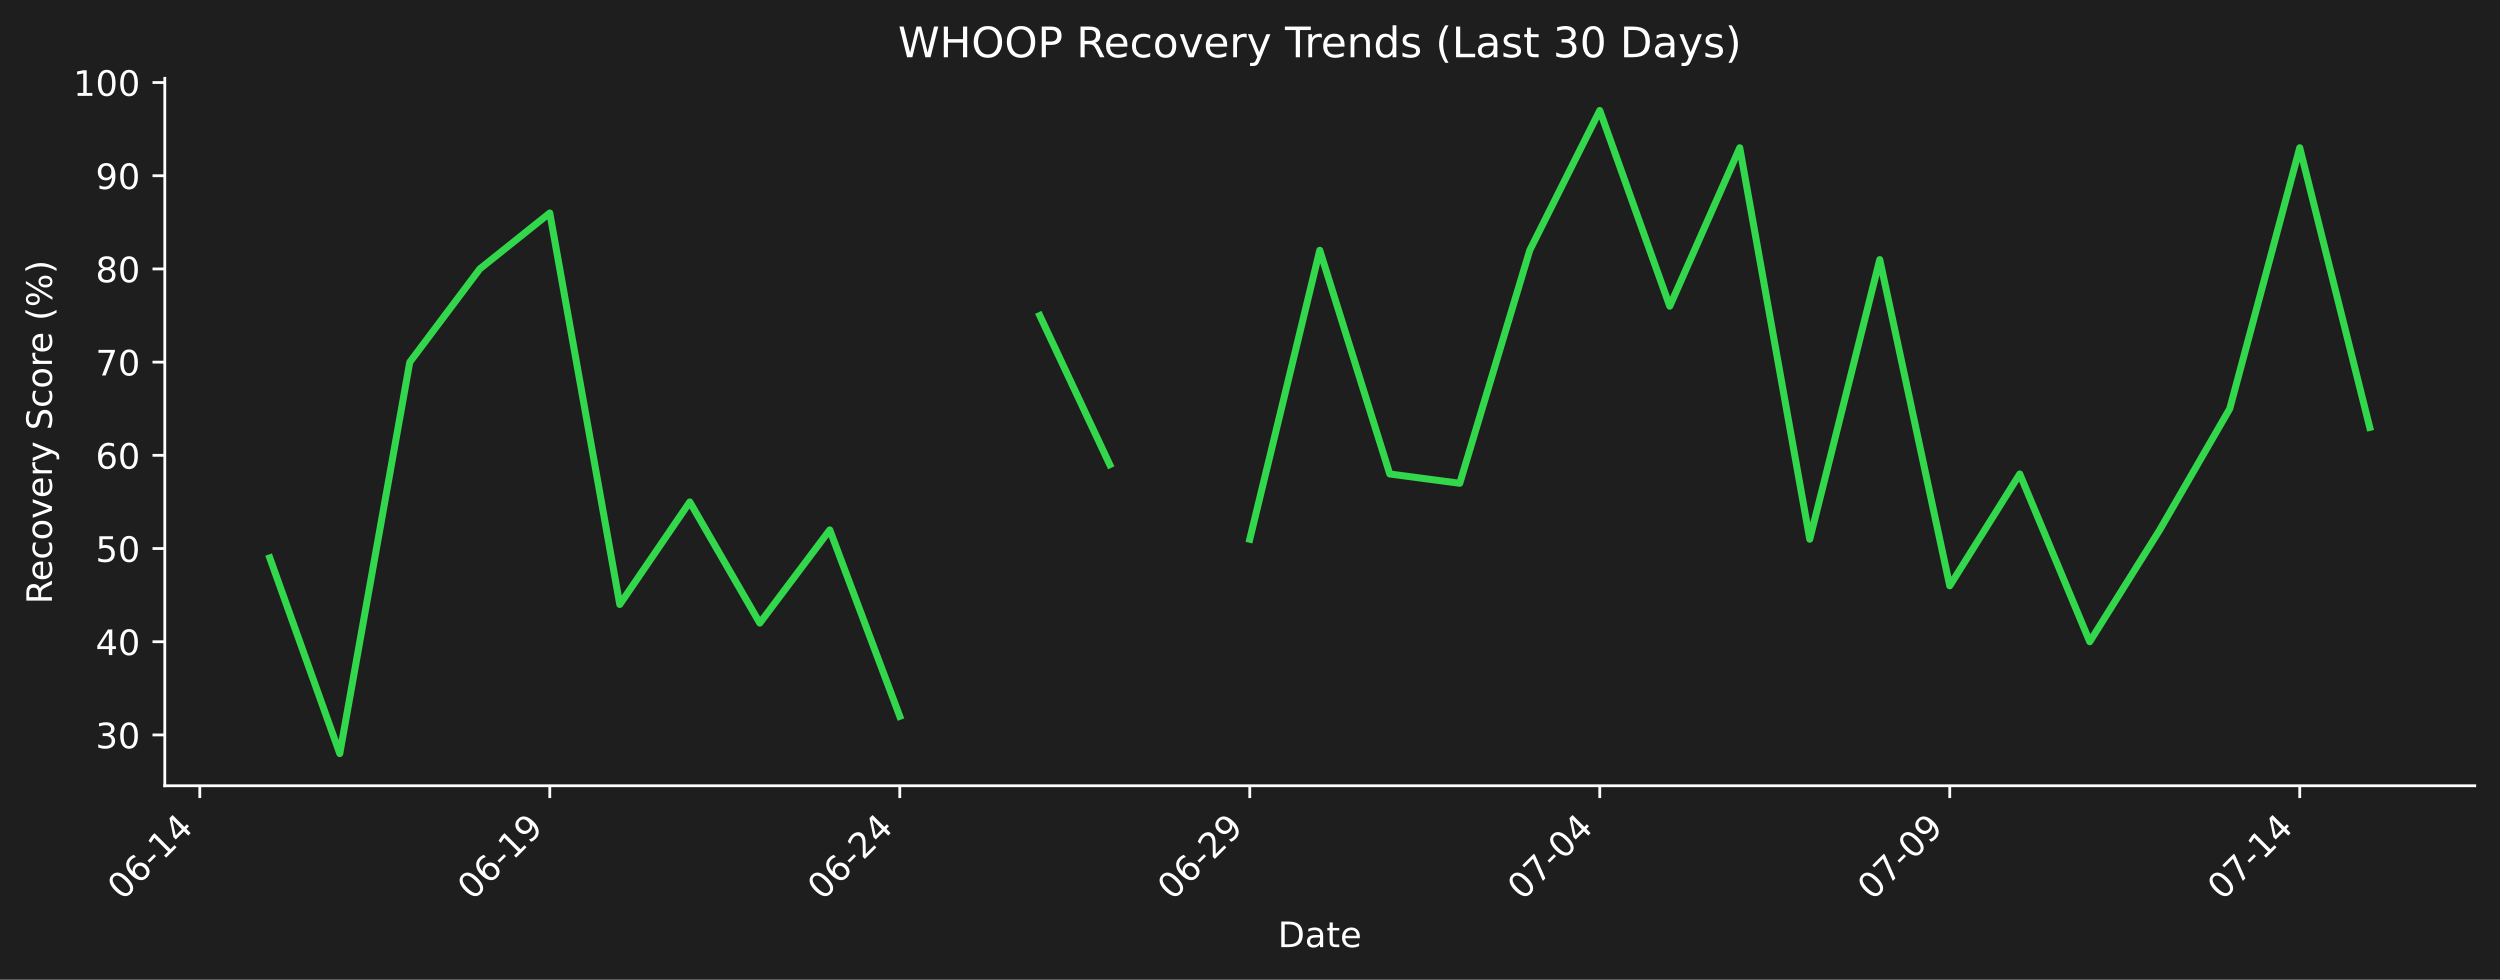
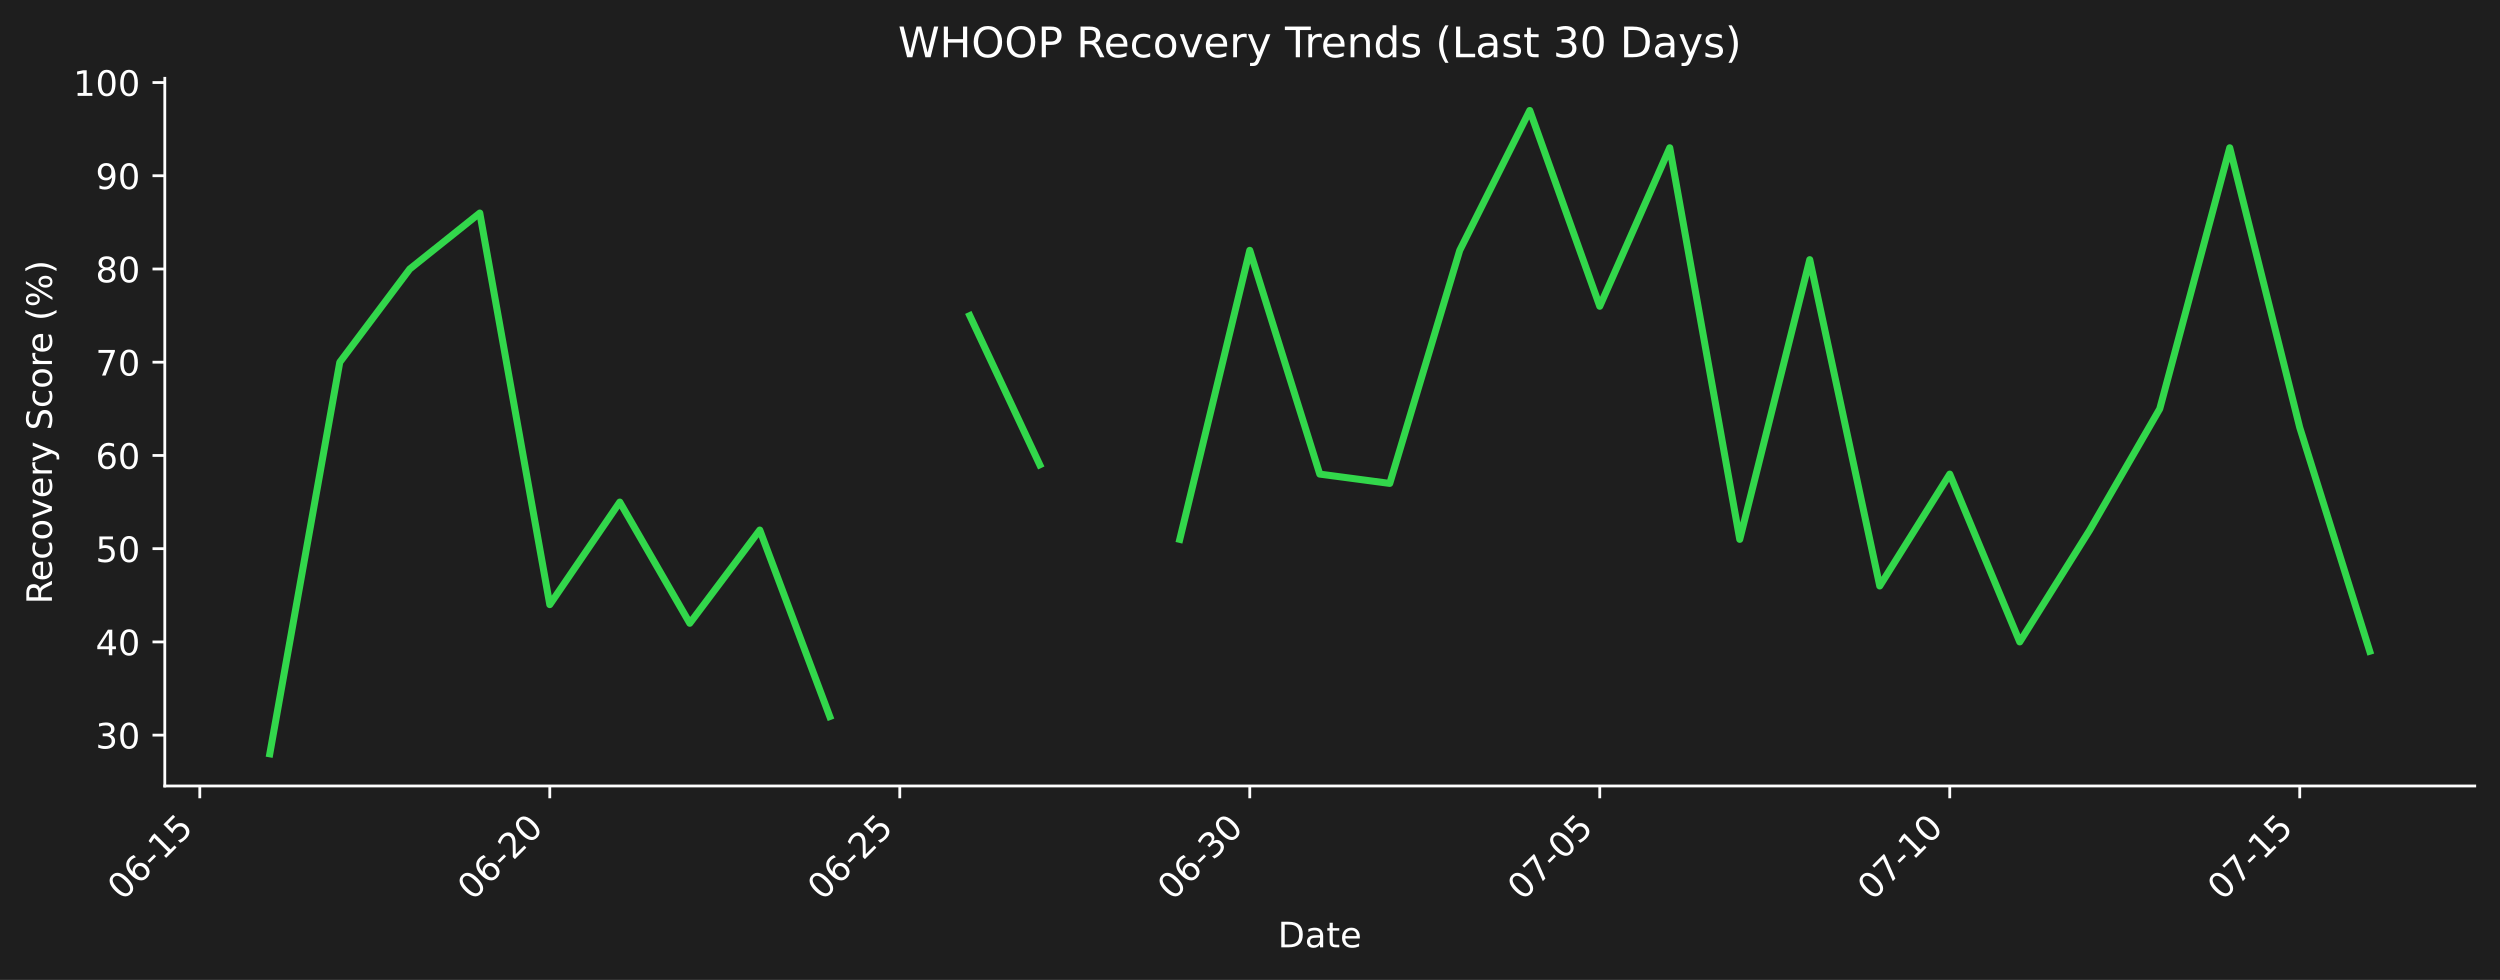
- <svg xmlns="http://www.w3.org/2000/svg" xmlns:xlink="http://www.w3.org/1999/xlink" width="712.496pt" height="279.207pt" viewBox="0 0 712.496 279.207" version="1.1">
+ <svg xmlns="http://www.w3.org/2000/svg" xmlns:xlink="http://www.w3.org/1999/xlink" width="712.496pt" height="279.271pt" viewBox="0 0 712.496 279.271" version="1.1">
  <defs>
    <style type="text/css">*{stroke-linejoin: round; stroke-linecap: butt}</style>
  </defs>
  <g id="figure_1">
    <g id="patch_1">
-       <path d="M 0 279.207  L 712.496 279.207  L 712.496 0  L 0 0  z " style="fill: #1e1e1e" />
+       <path d="M 0 279.271  L 712.496 279.271  L 712.496 0  L 0 0  z " style="fill: #1e1e1e" />
    </g>
    <g id="axes_1">
      <g id="patch_2">
-         <path d="M 46.966 223.939  L 705.296 223.939  L 705.296 22.318  L 46.966 22.318  L 46.966 223.939  z " style="fill: none" />
+         <path d="M 46.966 224.002  L 705.296 224.002  L 705.296 22.318  L 46.966 22.318  L 46.966 224.002  z " style="fill: none" />
      </g>
      <g id="matplotlib.axis_1">
        <g id="xtick_1">
          <g id="line2d_1">
            <defs>
-               <path id="m8addb79718" d="M 0 0  L 0 3.5  " style="stroke: #ffffff; stroke-width: 0.8" />
+               <path id="m5fae1d448c" d="M 0 0  L 0 3.5  " style="stroke: #ffffff; stroke-width: 0.8" />
            </defs>
            <g>
-               <use xlink:href="#m8addb79718" x="56.94" y="223.939" style="fill: #ffffff; stroke: #ffffff; stroke-width: 0.8" />
+               <use xlink:href="#m5fae1d448c" x="56.94" y="224.002" style="fill: #ffffff; stroke: #ffffff; stroke-width: 0.8" />
            </g>
          </g>
          <g id="text_1">
-             <g style="fill: #ffffff" transform="translate(34.92278 256.8584) rotate(-45) scale(0.1 -0.1)">
+             <g style="fill: #ffffff" transform="translate(34.92278 256.9221) rotate(-45) scale(0.1 -0.1)">
              <defs>
                <path id="DejaVuSans-30" d="M 2034 4250  Q 1547 4250 1301 3770  Q 1056 3291 1056 2328  Q 1056 1369 1301 889  Q 1547 409 2034 409  Q 2525 409 2770 889  Q 3016 1369 3016 2328  Q 3016 3291 2770 3770  Q 2525 4250 2034 4250  z M 2034 4750  Q 2819 4750 3233 4129  Q 3647 3509 3647 2328  Q 3647 1150 3233 529  Q 2819 -91 2034 -91  Q 1250 -91 836 529  Q 422 1150 422 2328  Q 422 3509 836 4129  Q 1250 4750 2034 4750  z " transform="scale(0.015625)" />
                <path id="DejaVuSans-36" d="M 2113 2584  Q 1688 2584 1439 2293  Q 1191 2003 1191 1497  Q 1191 994 1439 701  Q 1688 409 2113 409  Q 2538 409 2786 701  Q 3034 994 3034 1497  Q 3034 2003 2786 2293  Q 2538 2584 2113 2584  z M 3366 4563  L 3366 3988  Q 3128 4100 2886 4159  Q 2644 4219 2406 4219  Q 1781 4219 1451 3797  Q 1122 3375 1075 2522  Q 1259 2794 1537 2939  Q 1816 3084 2150 3084  Q 2853 3084 3261 2657  Q 3669 2231 3669 1497  Q 3669 778 3244 343  Q 2819 -91 2113 -91  Q 1303 -91 875 529  Q 447 1150 447 2328  Q 447 3434 972 4092  Q 1497 4750 2381 4750  Q 2619 4750 2861 4703  Q 3103 4656 3366 4563  z " transform="scale(0.015625)" />
                <path id="DejaVuSans-2d" d="M 313 2009  L 1997 2009  L 1997 1497  L 313 1497  L 313 2009  z " transform="scale(0.015625)" />
                <path id="DejaVuSans-31" d="M 794 531  L 1825 531  L 1825 4091  L 703 3866  L 703 4441  L 1819 4666  L 2450 4666  L 2450 531  L 3481 531  L 3481 0  L 794 0  L 794 531  z " transform="scale(0.015625)" />
-                 <path id="DejaVuSans-34" d="M 2419 4116  L 825 1625  L 2419 1625  L 2419 4116  z M 2253 4666  L 3047 4666  L 3047 1625  L 3713 1625  L 3713 1100  L 3047 1100  L 3047 0  L 2419 0  L 2419 1100  L 313 1100  L 313 1709  L 2253 4666  z " transform="scale(0.015625)" />
+                 <path id="DejaVuSans-35" d="M 691 4666  L 3169 4666  L 3169 4134  L 1269 4134  L 1269 2991  Q 1406 3038 1543 3061  Q 1681 3084 1819 3084  Q 2600 3084 3056 2656  Q 3513 2228 3513 1497  Q 3513 744 3044 326  Q 2575 -91 1722 -91  Q 1428 -91 1123 -41  Q 819 9 494 109  L 494 744  Q 775 591 1075 516  Q 1375 441 1709 441  Q 2250 441 2565 725  Q 2881 1009 2881 1497  Q 2881 1984 2565 2268  Q 2250 2553 1709 2553  Q 1456 2553 1204 2497  Q 953 2441 691 2322  L 691 4666  z " transform="scale(0.015625)" />
              </defs>
              <use xlink:href="#DejaVuSans-30" />
              <use xlink:href="#DejaVuSans-36" transform="translate(63.62305 0)" />
              <use xlink:href="#DejaVuSans-2d" transform="translate(127.2461 0)" />
              <use xlink:href="#DejaVuSans-31" transform="translate(163.3301 0)" />
-               <use xlink:href="#DejaVuSans-34" transform="translate(226.9531 0)" />
+               <use xlink:href="#DejaVuSans-35" transform="translate(226.9531 0)" />
            </g>
          </g>
        </g>
        <g id="xtick_2">
          <g id="line2d_2">
            <g>
-               <use xlink:href="#m8addb79718" x="156.687" y="223.939" style="fill: #ffffff; stroke: #ffffff; stroke-width: 0.8" />
+               <use xlink:href="#m5fae1d448c" x="156.687" y="224.002" style="fill: #ffffff; stroke: #ffffff; stroke-width: 0.8" />
            </g>
          </g>
          <g id="text_2">
-             <g style="fill: #ffffff" transform="translate(134.6698 256.8584) rotate(-45) scale(0.1 -0.1)">
-               <defs>
-                 <path id="DejaVuSans-39" d="M 703 97  L 703 672  Q 941 559 1184 500  Q 1428 441 1663 441  Q 2288 441 2617 861  Q 2947 1281 2994 2138  Q 2813 1869 2534 1725  Q 2256 1581 1919 1581  Q 1219 1581 811 2004  Q 403 2428 403 3163  Q 403 3881 828 4315  Q 1253 4750 1959 4750  Q 2769 4750 3195 4129  Q 3622 3509 3622 2328  Q 3622 1225 3098 567  Q 2575 -91 1691 -91  Q 1453 -91 1209 -44  Q 966 3 703 97  z M 1959 2075  Q 2384 2075 2632 2365  Q 2881 2656 2881 3163  Q 2881 3666 2632 3958  Q 2384 4250 1959 4250  Q 1534 4250 1286 3958  Q 1038 3666 1038 3163  Q 1038 2656 1286 2365  Q 1534 2075 1959 2075  z " transform="scale(0.015625)" />
+             <g style="fill: #ffffff" transform="translate(134.6698 256.9221) rotate(-45) scale(0.1 -0.1)">
+               <defs>
+                 <path id="DejaVuSans-32" d="M 1228 531  L 3431 531  L 3431 0  L 469 0  L 469 531  Q 828 903 1448 1529  Q 2069 2156 2228 2338  Q 2531 2678 2651 2914  Q 2772 3150 2772 3378  Q 2772 3750 2511 3984  Q 2250 4219 1831 4219  Q 1534 4219 1204 4116  Q 875 4013 500 3803  L 500 4441  Q 881 4594 1212 4672  Q 1544 4750 1819 4750  Q 2544 4750 2975 4387  Q 3406 4025 3406 3419  Q 3406 3131 3298 2873  Q 3191 2616 2906 2266  Q 2828 2175 2409 1742  Q 1991 1309 1228 531  z " transform="scale(0.015625)" />
              </defs>
              <use xlink:href="#DejaVuSans-30" />
              <use xlink:href="#DejaVuSans-36" transform="translate(63.62305 0)" />
              <use xlink:href="#DejaVuSans-2d" transform="translate(127.2461 0)" />
-               <use xlink:href="#DejaVuSans-31" transform="translate(163.3301 0)" />
-               <use xlink:href="#DejaVuSans-39" transform="translate(226.9531 0)" />
+               <use xlink:href="#DejaVuSans-32" transform="translate(163.3301 0)" />
+               <use xlink:href="#DejaVuSans-30" transform="translate(226.9531 0)" />
            </g>
          </g>
        </g>
        <g id="xtick_3">
          <g id="line2d_3">
            <g>
-               <use xlink:href="#m8addb79718" x="256.434" y="223.939" style="fill: #ffffff; stroke: #ffffff; stroke-width: 0.8" />
+               <use xlink:href="#m5fae1d448c" x="256.434" y="224.002" style="fill: #ffffff; stroke: #ffffff; stroke-width: 0.8" />
            </g>
          </g>
          <g id="text_3">
-             <g style="fill: #ffffff" transform="translate(234.4167 256.8584) rotate(-45) scale(0.1 -0.1)">
-               <defs>
-                 <path id="DejaVuSans-32" d="M 1228 531  L 3431 531  L 3431 0  L 469 0  L 469 531  Q 828 903 1448 1529  Q 2069 2156 2228 2338  Q 2531 2678 2651 2914  Q 2772 3150 2772 3378  Q 2772 3750 2511 3984  Q 2250 4219 1831 4219  Q 1534 4219 1204 4116  Q 875 4013 500 3803  L 500 4441  Q 881 4594 1212 4672  Q 1544 4750 1819 4750  Q 2544 4750 2975 4387  Q 3406 4025 3406 3419  Q 3406 3131 3298 2873  Q 3191 2616 2906 2266  Q 2828 2175 2409 1742  Q 1991 1309 1228 531  z " transform="scale(0.015625)" />
-               </defs>
+             <g style="fill: #ffffff" transform="translate(234.4167 256.9221) rotate(-45) scale(0.1 -0.1)">
              <use xlink:href="#DejaVuSans-30" />
              <use xlink:href="#DejaVuSans-36" transform="translate(63.62305 0)" />
              <use xlink:href="#DejaVuSans-2d" transform="translate(127.2461 0)" />
              <use xlink:href="#DejaVuSans-32" transform="translate(163.3301 0)" />
-               <use xlink:href="#DejaVuSans-34" transform="translate(226.9531 0)" />
+               <use xlink:href="#DejaVuSans-35" transform="translate(226.9531 0)" />
            </g>
          </g>
        </g>
        <g id="xtick_4">
          <g id="line2d_4">
            <g>
-               <use xlink:href="#m8addb79718" x="356.181" y="223.939" style="fill: #ffffff; stroke: #ffffff; stroke-width: 0.8" />
+               <use xlink:href="#m5fae1d448c" x="356.181" y="224.002" style="fill: #ffffff; stroke: #ffffff; stroke-width: 0.8" />
            </g>
          </g>
          <g id="text_4">
-             <g style="fill: #ffffff" transform="translate(334.1637 256.8584) rotate(-45) scale(0.1 -0.1)">
+             <g style="fill: #ffffff" transform="translate(334.1637 256.9221) rotate(-45) scale(0.1 -0.1)">
+               <defs>
+                 <path id="DejaVuSans-33" d="M 2597 2516  Q 3050 2419 3304 2112  Q 3559 1806 3559 1356  Q 3559 666 3084 287  Q 2609 -91 1734 -91  Q 1441 -91 1130 -33  Q 819 25 488 141  L 488 750  Q 750 597 1062 519  Q 1375 441 1716 441  Q 2309 441 2620 675  Q 2931 909 2931 1356  Q 2931 1769 2642 2001  Q 2353 2234 1838 2234  L 1294 2234  L 1294 2753  L 1863 2753  Q 2328 2753 2575 2939  Q 2822 3125 2822 3475  Q 2822 3834 2567 4026  Q 2313 4219 1838 4219  Q 1578 4219 1281 4162  Q 984 4106 628 3988  L 628 4550  Q 988 4650 1302 4700  Q 1616 4750 1894 4750  Q 2613 4750 3031 4423  Q 3450 4097 3450 3541  Q 3450 3153 3228 2886  Q 3006 2619 2597 2516  z " transform="scale(0.015625)" />
+               </defs>
              <use xlink:href="#DejaVuSans-30" />
              <use xlink:href="#DejaVuSans-36" transform="translate(63.62305 0)" />
              <use xlink:href="#DejaVuSans-2d" transform="translate(127.2461 0)" />
-               <use xlink:href="#DejaVuSans-32" transform="translate(163.3301 0)" />
-               <use xlink:href="#DejaVuSans-39" transform="translate(226.9531 0)" />
+               <use xlink:href="#DejaVuSans-33" transform="translate(163.3301 0)" />
+               <use xlink:href="#DejaVuSans-30" transform="translate(226.9531 0)" />
            </g>
          </g>
        </g>
        <g id="xtick_5">
          <g id="line2d_5">
            <g>
-               <use xlink:href="#m8addb79718" x="455.928" y="223.939" style="fill: #ffffff; stroke: #ffffff; stroke-width: 0.8" />
+               <use xlink:href="#m5fae1d448c" x="455.928" y="224.002" style="fill: #ffffff; stroke: #ffffff; stroke-width: 0.8" />
            </g>
          </g>
          <g id="text_5">
-             <g style="fill: #ffffff" transform="translate(433.9107 256.8584) rotate(-45) scale(0.1 -0.1)">
+             <g style="fill: #ffffff" transform="translate(433.9107 256.9221) rotate(-45) scale(0.1 -0.1)">
              <defs>
                <path id="DejaVuSans-37" d="M 525 4666  L 3525 4666  L 3525 4397  L 1831 0  L 1172 0  L 2766 4134  L 525 4134  L 525 4666  z " transform="scale(0.015625)" />
              </defs>
              <use xlink:href="#DejaVuSans-30" />
              <use xlink:href="#DejaVuSans-37" transform="translate(63.62305 0)" />
              <use xlink:href="#DejaVuSans-2d" transform="translate(127.2461 0)" />
              <use xlink:href="#DejaVuSans-30" transform="translate(163.3301 0)" />
-               <use xlink:href="#DejaVuSans-34" transform="translate(226.9531 0)" />
+               <use xlink:href="#DejaVuSans-35" transform="translate(226.9531 0)" />
            </g>
          </g>
        </g>
        <g id="xtick_6">
          <g id="line2d_6">
            <g>
-               <use xlink:href="#m8addb79718" x="555.675" y="223.939" style="fill: #ffffff; stroke: #ffffff; stroke-width: 0.8" />
+               <use xlink:href="#m5fae1d448c" x="555.675" y="224.002" style="fill: #ffffff; stroke: #ffffff; stroke-width: 0.8" />
            </g>
          </g>
          <g id="text_6">
-             <g style="fill: #ffffff" transform="translate(533.6576 256.8584) rotate(-45) scale(0.1 -0.1)">
+             <g style="fill: #ffffff" transform="translate(533.6576 256.9221) rotate(-45) scale(0.1 -0.1)">
              <use xlink:href="#DejaVuSans-30" />
              <use xlink:href="#DejaVuSans-37" transform="translate(63.62305 0)" />
              <use xlink:href="#DejaVuSans-2d" transform="translate(127.2461 0)" />
-               <use xlink:href="#DejaVuSans-30" transform="translate(163.3301 0)" />
-               <use xlink:href="#DejaVuSans-39" transform="translate(226.9531 0)" />
+               <use xlink:href="#DejaVuSans-31" transform="translate(163.3301 0)" />
+               <use xlink:href="#DejaVuSans-30" transform="translate(226.9531 0)" />
            </g>
          </g>
        </g>
        <g id="xtick_7">
          <g id="line2d_7">
            <g>
-               <use xlink:href="#m8addb79718" x="655.422" y="223.939" style="fill: #ffffff; stroke: #ffffff; stroke-width: 0.8" />
+               <use xlink:href="#m5fae1d448c" x="655.422" y="224.002" style="fill: #ffffff; stroke: #ffffff; stroke-width: 0.8" />
            </g>
          </g>
          <g id="text_7">
-             <g style="fill: #ffffff" transform="translate(633.4046 256.8584) rotate(-45) scale(0.1 -0.1)">
+             <g style="fill: #ffffff" transform="translate(633.4046 256.9221) rotate(-45) scale(0.1 -0.1)">
              <use xlink:href="#DejaVuSans-30" />
              <use xlink:href="#DejaVuSans-37" transform="translate(63.62305 0)" />
              <use xlink:href="#DejaVuSans-2d" transform="translate(127.2461 0)" />
              <use xlink:href="#DejaVuSans-31" transform="translate(163.3301 0)" />
-               <use xlink:href="#DejaVuSans-34" transform="translate(226.9531 0)" />
+               <use xlink:href="#DejaVuSans-35" transform="translate(226.9531 0)" />
            </g>
          </g>
        </g>
        <g id="text_8">
-           <g style="fill: #ffffff" transform="translate(364.1798 269.9274) scale(0.1 -0.1)">
+           <g style="fill: #ffffff" transform="translate(364.1798 269.9911) scale(0.1 -0.1)">
            <defs>
              <path id="DejaVuSans-44" d="M 1259 4147  L 1259 519  L 2022 519  Q 2988 519 3436 956  Q 3884 1394 3884 2338  Q 3884 3275 3436 3711  Q 2988 4147 2022 4147  L 1259 4147  z M 628 4666  L 1925 4666  Q 3281 4666 3915 4102  Q 4550 3538 4550 2338  Q 4550 1131 3912 565  Q 3275 0 1925 0  L 628 0  L 628 4666  z " transform="scale(0.015625)" />
              <path id="DejaVuSans-61" d="M 2194 1759  Q 1497 1759 1228 1600  Q 959 1441 959 1056  Q 959 750 1161 570  Q 1363 391 1709 391  Q 2188 391 2477 730  Q 2766 1069 2766 1631  L 2766 1759  L 2194 1759  z M 3341 1997  L 3341 0  L 2766 0  L 2766 531  Q 2569 213 2275 61  Q 1981 -91 1556 -91  Q 1019 -91 701 211  Q 384 513 384 1019  Q 384 1609 779 1909  Q 1175 2209 1959 2209  L 2766 2209  L 2766 2266  Q 2766 2663 2505 2880  Q 2244 3097 1772 3097  Q 1472 3097 1187 3025  Q 903 2953 641 2809  L 641 3341  Q 956 3463 1253 3523  Q 1550 3584 1831 3584  Q 2591 3584 2966 3190  Q 3341 2797 3341 1997  z " transform="scale(0.015625)" />
              <path id="DejaVuSans-74" d="M 1172 4494  L 1172 3500  L 2356 3500  L 2356 3053  L 1172 3053  L 1172 1153  Q 1172 725 1289 603  Q 1406 481 1766 481  L 2356 481  L 2356 0  L 1766 0  Q 1100 0 847 248  Q 594 497 594 1153  L 594 3053  L 172 3053  L 172 3500  L 594 3500  L 594 4494  L 1172 4494  z " transform="scale(0.015625)" />
              <path id="DejaVuSans-65" d="M 3597 1894  L 3597 1613  L 953 1613  Q 991 1019 1311 708  Q 1631 397 2203 397  Q 2534 397 2845 478  Q 3156 559 3463 722  L 3463 178  Q 3153 47 2828 -22  Q 2503 -91 2169 -91  Q 1331 -91 842 396  Q 353 884 353 1716  Q 353 2575 817 3079  Q 1281 3584 2069 3584  Q 2775 3584 3186 3129  Q 3597 2675 3597 1894  z M 3022 2063  Q 3016 2534 2758 2815  Q 2500 3097 2075 3097  Q 1594 3097 1305 2825  Q 1016 2553 972 2059  L 3022 2063  z " transform="scale(0.015625)" />
            </defs>
            <use xlink:href="#DejaVuSans-44" />
            <use xlink:href="#DejaVuSans-61" transform="translate(77.00195 0)" />
            <use xlink:href="#DejaVuSans-74" transform="translate(138.2812 0)" />
            <use xlink:href="#DejaVuSans-65" transform="translate(177.4902 0)" />
          </g>
        </g>
      </g>
      <g id="matplotlib.axis_2">
        <g id="ytick_1">
          <g id="line2d_8">
            <defs>
-               <path id="m53084ffe92" d="M 0 0  L -3.5 0  " style="stroke: #ffffff; stroke-width: 0.8" />
+               <path id="m47bb32c225" d="M 0 0  L -3.5 0  " style="stroke: #ffffff; stroke-width: 0.8" />
            </defs>
            <g>
-               <use xlink:href="#m53084ffe92" x="46.966" y="209.461" style="fill: #ffffff; stroke: #ffffff; stroke-width: 0.8" />
+               <use xlink:href="#m47bb32c225" x="46.966" y="209.52" style="fill: #ffffff; stroke: #ffffff; stroke-width: 0.8" />
            </g>
          </g>
          <g id="text_9">
-             <g style="fill: #ffffff" transform="translate(27.24063 213.2604) scale(0.1 -0.1)">
-               <defs>
-                 <path id="DejaVuSans-33" d="M 2597 2516  Q 3050 2419 3304 2112  Q 3559 1806 3559 1356  Q 3559 666 3084 287  Q 2609 -91 1734 -91  Q 1441 -91 1130 -33  Q 819 25 488 141  L 488 750  Q 750 597 1062 519  Q 1375 441 1716 441  Q 2309 441 2620 675  Q 2931 909 2931 1356  Q 2931 1769 2642 2001  Q 2353 2234 1838 2234  L 1294 2234  L 1294 2753  L 1863 2753  Q 2328 2753 2575 2939  Q 2822 3125 2822 3475  Q 2822 3834 2567 4026  Q 2313 4219 1838 4219  Q 1578 4219 1281 4162  Q 984 4106 628 3988  L 628 4550  Q 988 4650 1302 4700  Q 1616 4750 1894 4750  Q 2613 4750 3031 4423  Q 3450 4097 3450 3541  Q 3450 3153 3228 2886  Q 3006 2619 2597 2516  z " transform="scale(0.015625)" />
-               </defs>
+             <g style="fill: #ffffff" transform="translate(27.24063 213.3195) scale(0.1 -0.1)">
              <use xlink:href="#DejaVuSans-33" />
              <use xlink:href="#DejaVuSans-30" transform="translate(63.62305 0)" />
            </g>
          </g>
        </g>
        <g id="ytick_2">
          <g id="line2d_9">
            <g>
-               <use xlink:href="#m53084ffe92" x="46.966" y="182.897" style="fill: #ffffff; stroke: #ffffff; stroke-width: 0.8" />
+               <use xlink:href="#m47bb32c225" x="46.966" y="182.948" style="fill: #ffffff; stroke: #ffffff; stroke-width: 0.8" />
            </g>
          </g>
          <g id="text_10">
-             <g style="fill: #ffffff" transform="translate(27.24063 186.6964) scale(0.1 -0.1)">
+             <g style="fill: #ffffff" transform="translate(27.24063 186.7471) scale(0.1 -0.1)">
+               <defs>
+                 <path id="DejaVuSans-34" d="M 2419 4116  L 825 1625  L 2419 1625  L 2419 4116  z M 2253 4666  L 3047 4666  L 3047 1625  L 3713 1625  L 3713 1100  L 3047 1100  L 3047 0  L 2419 0  L 2419 1100  L 313 1100  L 313 1709  L 2253 4666  z " transform="scale(0.015625)" />
+               </defs>
              <use xlink:href="#DejaVuSans-34" />
              <use xlink:href="#DejaVuSans-30" transform="translate(63.62305 0)" />
            </g>
          </g>
        </g>
        <g id="ytick_3">
          <g id="line2d_10">
            <g>
-               <use xlink:href="#m53084ffe92" x="46.966" y="156.333" style="fill: #ffffff; stroke: #ffffff; stroke-width: 0.8" />
+               <use xlink:href="#m47bb32c225" x="46.966" y="156.376" style="fill: #ffffff; stroke: #ffffff; stroke-width: 0.8" />
            </g>
          </g>
          <g id="text_11">
-             <g style="fill: #ffffff" transform="translate(27.24063 160.1325) scale(0.1 -0.1)">
-               <defs>
-                 <path id="DejaVuSans-35" d="M 691 4666  L 3169 4666  L 3169 4134  L 1269 4134  L 1269 2991  Q 1406 3038 1543 3061  Q 1681 3084 1819 3084  Q 2600 3084 3056 2656  Q 3513 2228 3513 1497  Q 3513 744 3044 326  Q 2575 -91 1722 -91  Q 1428 -91 1123 -41  Q 819 9 494 109  L 494 744  Q 775 591 1075 516  Q 1375 441 1709 441  Q 2250 441 2565 725  Q 2881 1009 2881 1497  Q 2881 1984 2565 2268  Q 2250 2553 1709 2553  Q 1456 2553 1204 2497  Q 953 2441 691 2322  L 691 4666  z " transform="scale(0.015625)" />
-               </defs>
+             <g style="fill: #ffffff" transform="translate(27.24063 160.1748) scale(0.1 -0.1)">
              <use xlink:href="#DejaVuSans-35" />
              <use xlink:href="#DejaVuSans-30" transform="translate(63.62305 0)" />
            </g>
          </g>
        </g>
        <g id="ytick_4">
          <g id="line2d_11">
            <g>
-               <use xlink:href="#m53084ffe92" x="46.966" y="129.769" style="fill: #ffffff; stroke: #ffffff; stroke-width: 0.8" />
+               <use xlink:href="#m47bb32c225" x="46.966" y="129.803" style="fill: #ffffff; stroke: #ffffff; stroke-width: 0.8" />
            </g>
          </g>
          <g id="text_12">
-             <g style="fill: #ffffff" transform="translate(27.24063 133.5685) scale(0.1 -0.1)">
+             <g style="fill: #ffffff" transform="translate(27.24063 133.6025) scale(0.1 -0.1)">
              <use xlink:href="#DejaVuSans-36" />
              <use xlink:href="#DejaVuSans-30" transform="translate(63.62305 0)" />
            </g>
          </g>
        </g>
        <g id="ytick_5">
          <g id="line2d_12">
            <g>
-               <use xlink:href="#m53084ffe92" x="46.966" y="103.205" style="fill: #ffffff; stroke: #ffffff; stroke-width: 0.8" />
+               <use xlink:href="#m47bb32c225" x="46.966" y="103.231" style="fill: #ffffff; stroke: #ffffff; stroke-width: 0.8" />
            </g>
          </g>
          <g id="text_13">
-             <g style="fill: #ffffff" transform="translate(27.24063 107.0046) scale(0.1 -0.1)">
+             <g style="fill: #ffffff" transform="translate(27.24063 107.0301) scale(0.1 -0.1)">
              <use xlink:href="#DejaVuSans-37" />
              <use xlink:href="#DejaVuSans-30" transform="translate(63.62305 0)" />
            </g>
          </g>
        </g>
        <g id="ytick_6">
          <g id="line2d_13">
            <g>
-               <use xlink:href="#m53084ffe92" x="46.966" y="76.641" style="fill: #ffffff; stroke: #ffffff; stroke-width: 0.8" />
+               <use xlink:href="#m47bb32c225" x="46.966" y="76.659" style="fill: #ffffff; stroke: #ffffff; stroke-width: 0.8" />
            </g>
          </g>
          <g id="text_14">
-             <g style="fill: #ffffff" transform="translate(27.24063 80.44063) scale(0.1 -0.1)">
+             <g style="fill: #ffffff" transform="translate(27.24063 80.45778) scale(0.1 -0.1)">
              <defs>
                <path id="DejaVuSans-38" d="M 2034 2216  Q 1584 2216 1326 1975  Q 1069 1734 1069 1313  Q 1069 891 1326 650  Q 1584 409 2034 409  Q 2484 409 2743 651  Q 3003 894 3003 1313  Q 3003 1734 2745 1975  Q 2488 2216 2034 2216  z M 1403 2484  Q 997 2584 770 2862  Q 544 3141 544 3541  Q 544 4100 942 4425  Q 1341 4750 2034 4750  Q 2731 4750 3128 4425  Q 3525 4100 3525 3541  Q 3525 3141 3298 2862  Q 3072 2584 2669 2484  Q 3125 2378 3379 2068  Q 3634 1759 3634 1313  Q 3634 634 3220 271  Q 2806 -91 2034 -91  Q 1263 -91 848 271  Q 434 634 434 1313  Q 434 1759 690 2068  Q 947 2378 1403 2484  z M 1172 3481  Q 1172 3119 1398 2916  Q 1625 2713 2034 2713  Q 2441 2713 2670 2916  Q 2900 3119 2900 3481  Q 2900 3844 2670 4047  Q 2441 4250 2034 4250  Q 1625 4250 1398 4047  Q 1172 3844 1172 3481  z " transform="scale(0.015625)" />
              </defs>
              <use xlink:href="#DejaVuSans-38" />
              <use xlink:href="#DejaVuSans-30" transform="translate(63.62305 0)" />
            </g>
          </g>
        </g>
        <g id="ytick_7">
          <g id="line2d_14">
            <g>
-               <use xlink:href="#m53084ffe92" x="46.966" y="50.077" style="fill: #ffffff; stroke: #ffffff; stroke-width: 0.8" />
+               <use xlink:href="#m47bb32c225" x="46.966" y="50.086" style="fill: #ffffff; stroke: #ffffff; stroke-width: 0.8" />
            </g>
          </g>
          <g id="text_15">
-             <g style="fill: #ffffff" transform="translate(27.24063 53.87667) scale(0.1 -0.1)">
+             <g style="fill: #ffffff" transform="translate(27.24063 53.88544) scale(0.1 -0.1)">
+               <defs>
+                 <path id="DejaVuSans-39" d="M 703 97  L 703 672  Q 941 559 1184 500  Q 1428 441 1663 441  Q 2288 441 2617 861  Q 2947 1281 2994 2138  Q 2813 1869 2534 1725  Q 2256 1581 1919 1581  Q 1219 1581 811 2004  Q 403 2428 403 3163  Q 403 3881 828 4315  Q 1253 4750 1959 4750  Q 2769 4750 3195 4129  Q 3622 3509 3622 2328  Q 3622 1225 3098 567  Q 2575 -91 1691 -91  Q 1453 -91 1209 -44  Q 966 3 703 97  z M 1959 2075  Q 2384 2075 2632 2365  Q 2881 2656 2881 3163  Q 2881 3666 2632 3958  Q 2384 4250 1959 4250  Q 1534 4250 1286 3958  Q 1038 3666 1038 3163  Q 1038 2656 1286 2365  Q 1534 2075 1959 2075  z " transform="scale(0.015625)" />
+               </defs>
              <use xlink:href="#DejaVuSans-39" />
              <use xlink:href="#DejaVuSans-30" transform="translate(63.62305 0)" />
            </g>
          </g>
        </g>
        <g id="ytick_8">
          <g id="line2d_15">
            <g>
-               <use xlink:href="#m53084ffe92" x="46.966" y="23.514" style="fill: #ffffff; stroke: #ffffff; stroke-width: 0.8" />
+               <use xlink:href="#m47bb32c225" x="46.966" y="23.514" style="fill: #ffffff; stroke: #ffffff; stroke-width: 0.8" />
            </g>
          </g>
          <g id="text_16">
-             <g style="fill: #ffffff" transform="translate(20.87813 27.31272) scale(0.1 -0.1)">
+             <g style="fill: #ffffff" transform="translate(20.87813 27.3131) scale(0.1 -0.1)">
              <use xlink:href="#DejaVuSans-31" />
              <use xlink:href="#DejaVuSans-30" transform="translate(63.62305 0)" />
              <use xlink:href="#DejaVuSans-30" transform="translate(127.2461 0)" />
            </g>
          </g>
        </g>
        <g id="text_17">
-           <g style="fill: #ffffff" transform="translate(14.79844 172.1463) rotate(-90) scale(0.1 -0.1)">
+           <g style="fill: #ffffff" transform="translate(14.79844 172.1781) rotate(-90) scale(0.1 -0.1)">
            <defs>
              <path id="DejaVuSans-52" d="M 2841 2188  Q 3044 2119 3236 1894  Q 3428 1669 3622 1275  L 4263 0  L 3584 0  L 2988 1197  Q 2756 1666 2539 1819  Q 2322 1972 1947 1972  L 1259 1972  L 1259 0  L 628 0  L 628 4666  L 2053 4666  Q 2853 4666 3247 4331  Q 3641 3997 3641 3322  Q 3641 2881 3436 2590  Q 3231 2300 2841 2188  z M 1259 4147  L 1259 2491  L 2053 2491  Q 2509 2491 2742 2702  Q 2975 2913 2975 3322  Q 2975 3731 2742 3939  Q 2509 4147 2053 4147  L 1259 4147  z " transform="scale(0.015625)" />
              <path id="DejaVuSans-63" d="M 3122 3366  L 3122 2828  Q 2878 2963 2633 3030  Q 2388 3097 2138 3097  Q 1578 3097 1268 2742  Q 959 2388 959 1747  Q 959 1106 1268 751  Q 1578 397 2138 397  Q 2388 397 2633 464  Q 2878 531 3122 666  L 3122 134  Q 2881 22 2623 -34  Q 2366 -91 2075 -91  Q 1284 -91 818 406  Q 353 903 353 1747  Q 353 2603 823 3093  Q 1294 3584 2113 3584  Q 2378 3584 2631 3529  Q 2884 3475 3122 3366  z " transform="scale(0.015625)" />
              <path id="DejaVuSans-6f" d="M 1959 3097  Q 1497 3097 1228 2736  Q 959 2375 959 1747  Q 959 1119 1226 758  Q 1494 397 1959 397  Q 2419 397 2687 759  Q 2956 1122 2956 1747  Q 2956 2369 2687 2733  Q 2419 3097 1959 3097  z M 1959 3584  Q 2709 3584 3137 3096  Q 3566 2609 3566 1747  Q 3566 888 3137 398  Q 2709 -91 1959 -91  Q 1206 -91 779 398  Q 353 888 353 1747  Q 353 2609 779 3096  Q 1206 3584 1959 3584  z " transform="scale(0.015625)" />
              <path id="DejaVuSans-76" d="M 191 3500  L 800 3500  L 1894 563  L 2988 3500  L 3597 3500  L 2284 0  L 1503 0  L 191 3500  z " transform="scale(0.015625)" />
              <path id="DejaVuSans-72" d="M 2631 2963  Q 2534 3019 2420 3045  Q 2306 3072 2169 3072  Q 1681 3072 1420 2755  Q 1159 2438 1159 1844  L 1159 0  L 581 0  L 581 3500  L 1159 3500  L 1159 2956  Q 1341 3275 1631 3429  Q 1922 3584 2338 3584  Q 2397 3584 2469 3576  Q 2541 3569 2628 3553  L 2631 2963  z " transform="scale(0.015625)" />
              <path id="DejaVuSans-79" d="M 2059 -325  Q 1816 -950 1584 -1140  Q 1353 -1331 966 -1331  L 506 -1331  L 506 -850  L 844 -850  Q 1081 -850 1212 -737  Q 1344 -625 1503 -206  L 1606 56  L 191 3500  L 800 3500  L 1894 763  L 2988 3500  L 3597 3500  L 2059 -325  z " transform="scale(0.015625)" />
              <path id="DejaVuSans-20" transform="scale(0.015625)" />
              <path id="DejaVuSans-53" d="M 3425 4513  L 3425 3897  Q 3066 4069 2747 4153  Q 2428 4238 2131 4238  Q 1616 4238 1336 4038  Q 1056 3838 1056 3469  Q 1056 3159 1242 3001  Q 1428 2844 1947 2747  L 2328 2669  Q 3034 2534 3370 2195  Q 3706 1856 3706 1288  Q 3706 609 3251 259  Q 2797 -91 1919 -91  Q 1588 -91 1214 -16  Q 841 59 441 206  L 441 856  Q 825 641 1194 531  Q 1563 422 1919 422  Q 2459 422 2753 634  Q 3047 847 3047 1241  Q 3047 1584 2836 1778  Q 2625 1972 2144 2069  L 1759 2144  Q 1053 2284 737 2584  Q 422 2884 422 3419  Q 422 4038 858 4394  Q 1294 4750 2059 4750  Q 2388 4750 2728 4690  Q 3069 4631 3425 4513  z " transform="scale(0.015625)" />
              <path id="DejaVuSans-28" d="M 1984 4856  Q 1566 4138 1362 3434  Q 1159 2731 1159 2009  Q 1159 1288 1364 580  Q 1569 -128 1984 -844  L 1484 -844  Q 1016 -109 783 600  Q 550 1309 550 2009  Q 550 2706 781 3412  Q 1013 4119 1484 4856  L 1984 4856  z " transform="scale(0.015625)" />
              <path id="DejaVuSans-25" d="M 4653 2053  Q 4381 2053 4226 1822  Q 4072 1591 4072 1178  Q 4072 772 4226 539  Q 4381 306 4653 306  Q 4919 306 5073 539  Q 5228 772 5228 1178  Q 5228 1588 5073 1820  Q 4919 2053 4653 2053  z M 4653 2450  Q 5147 2450 5437 2106  Q 5728 1763 5728 1178  Q 5728 594 5436 251  Q 5144 -91 4653 -91  Q 4153 -91 3862 251  Q 3572 594 3572 1178  Q 3572 1766 3864 2108  Q 4156 2450 4653 2450  z M 1428 4353  Q 1159 4353 1004 4120  Q 850 3888 850 3481  Q 850 3069 1003 2837  Q 1156 2606 1428 2606  Q 1700 2606 1854 2837  Q 2009 3069 2009 3481  Q 2009 3884 1853 4118  Q 1697 4353 1428 4353  z M 4250 4750  L 4750 4750  L 1831 -91  L 1331 -91  L 4250 4750  z M 1428 4750  Q 1922 4750 2215 4408  Q 2509 4066 2509 3481  Q 2509 2891 2217 2550  Q 1925 2209 1428 2209  Q 931 2209 642 2551  Q 353 2894 353 3481  Q 353 4063 643 4406  Q 934 4750 1428 4750  z " transform="scale(0.015625)" />
              <path id="DejaVuSans-29" d="M 513 4856  L 1013 4856  Q 1481 4119 1714 3412  Q 1947 2706 1947 2009  Q 1947 1309 1714 600  Q 1481 -109 1013 -844  L 513 -844  Q 928 -128 1133 580  Q 1338 1288 1338 2009  Q 1338 2731 1133 3434  Q 928 4138 513 4856  z " transform="scale(0.015625)" />
            </defs>
            <use xlink:href="#DejaVuSans-52" />
            <use xlink:href="#DejaVuSans-65" transform="translate(64.98242 0)" />
            <use xlink:href="#DejaVuSans-63" transform="translate(126.5059 0)" />
            <use xlink:href="#DejaVuSans-6f" transform="translate(181.4863 0)" />
            <use xlink:href="#DejaVuSans-76" transform="translate(242.668 0)" />
            <use xlink:href="#DejaVuSans-65" transform="translate(301.8477 0)" />
            <use xlink:href="#DejaVuSans-72" transform="translate(363.3711 0)" />
            <use xlink:href="#DejaVuSans-79" transform="translate(404.4844 0)" />
            <use xlink:href="#DejaVuSans-20" transform="translate(463.6641 0)" />
            <use xlink:href="#DejaVuSans-53" transform="translate(495.4512 0)" />
            <use xlink:href="#DejaVuSans-63" transform="translate(558.9277 0)" />
            <use xlink:href="#DejaVuSans-6f" transform="translate(613.9082 0)" />
            <use xlink:href="#DejaVuSans-72" transform="translate(675.0898 0)" />
            <use xlink:href="#DejaVuSans-65" transform="translate(713.9531 0)" />
            <use xlink:href="#DejaVuSans-20" transform="translate(775.4766 0)" />
            <use xlink:href="#DejaVuSans-28" transform="translate(807.2637 0)" />
            <use xlink:href="#DejaVuSans-25" transform="translate(846.2773 0)" />
            <use xlink:href="#DejaVuSans-29" transform="translate(941.2969 0)" />
          </g>
        </g>
      </g>
      <g id="line2d_16">
-         <path d="M 76.89 158.99  L 96.839 214.774  L 116.789 103.205  L 136.738 76.641  L 156.687 60.703  L 176.637 172.272  L 196.586 143.051  L 216.535 177.584  L 236.485 151.02  L 256.434 204.148  M 296.333 89.923  L 316.282 132.426  M 356.181 153.677  L 376.131 71.329  L 396.08 135.082  L 416.029 137.739  L 435.979 71.329  L 455.928 31.483  L 475.878 87.267  L 495.827 42.108  L 515.776 153.677  L 535.726 73.985  L 555.675 166.959  L 575.625 135.082  L 595.574 182.897  L 615.523 151.02  L 635.473 116.487  L 655.422 42.108  L 675.372 121.8  " clip-path="url(#pea04a29727)" style="fill: none; stroke: #32d74b; stroke-width: 2; stroke-linecap: square" />
+         <path d="M 76.89 214.835  L 96.839 103.231  L 116.789 76.659  L 136.738 60.715  L 156.687 172.319  L 176.637 143.089  L 196.586 177.633  L 216.535 151.061  L 236.485 204.206  M 276.384 89.945  L 296.333 132.46  M 336.232 153.718  L 356.181 71.344  L 376.131 135.118  L 396.08 137.775  L 416.029 71.344  L 435.979 31.486  L 455.928 87.287  L 475.878 42.115  L 495.827 153.718  L 515.776 74.001  L 535.726 167.005  L 555.675 135.118  L 575.625 182.948  L 595.574 151.061  L 615.523 116.517  L 635.473 42.115  L 655.422 121.832  L 675.372 185.605  " clip-path="url(#pb450bba7d8)" style="fill: none; stroke: #32d74b; stroke-width: 2; stroke-linecap: square" />
      </g>
      <g id="patch_3">
-         <path d="M 46.966 223.939  L 46.966 22.318  " style="fill: none; stroke: #ffffff; stroke-width: 0.8; stroke-linejoin: miter; stroke-linecap: square" />
+         <path d="M 46.966 224.002  L 46.966 22.318  " style="fill: none; stroke: #ffffff; stroke-width: 0.8; stroke-linejoin: miter; stroke-linecap: square" />
      </g>
      <g id="patch_4">
-         <path d="M 46.966 223.939  L 705.296 223.939  " style="fill: none; stroke: #ffffff; stroke-width: 0.8; stroke-linejoin: miter; stroke-linecap: square" />
+         <path d="M 46.966 224.002  L 705.296 224.002  " style="fill: none; stroke: #ffffff; stroke-width: 0.8; stroke-linejoin: miter; stroke-linecap: square" />
      </g>
      <g id="text_18">
        <g style="fill: #ffffff" transform="translate(255.9366 16.31812) scale(0.12 -0.12)">
          <defs>
            <path id="DejaVuSans-57" d="M 213 4666  L 850 4666  L 1831 722  L 2809 4666  L 3519 4666  L 4500 722  L 5478 4666  L 6119 4666  L 4947 0  L 4153 0  L 3169 4050  L 2175 0  L 1381 0  L 213 4666  z " transform="scale(0.015625)" />
            <path id="DejaVuSans-48" d="M 628 4666  L 1259 4666  L 1259 2753  L 3553 2753  L 3553 4666  L 4184 4666  L 4184 0  L 3553 0  L 3553 2222  L 1259 2222  L 1259 0  L 628 0  L 628 4666  z " transform="scale(0.015625)" />
            <path id="DejaVuSans-4f" d="M 2522 4238  Q 1834 4238 1429 3725  Q 1025 3213 1025 2328  Q 1025 1447 1429 934  Q 1834 422 2522 422  Q 3209 422 3611 934  Q 4013 1447 4013 2328  Q 4013 3213 3611 3725  Q 3209 4238 2522 4238  z M 2522 4750  Q 3503 4750 4090 4092  Q 4678 3434 4678 2328  Q 4678 1225 4090 567  Q 3503 -91 2522 -91  Q 1538 -91 948 565  Q 359 1222 359 2328  Q 359 3434 948 4092  Q 1538 4750 2522 4750  z " transform="scale(0.015625)" />
            <path id="DejaVuSans-50" d="M 1259 4147  L 1259 2394  L 2053 2394  Q 2494 2394 2734 2622  Q 2975 2850 2975 3272  Q 2975 3691 2734 3919  Q 2494 4147 2053 4147  L 1259 4147  z M 628 4666  L 2053 4666  Q 2838 4666 3239 4311  Q 3641 3956 3641 3272  Q 3641 2581 3239 2228  Q 2838 1875 2053 1875  L 1259 1875  L 1259 0  L 628 0  L 628 4666  z " transform="scale(0.015625)" />
            <path id="DejaVuSans-54" d="M -19 4666  L 3928 4666  L 3928 4134  L 2272 4134  L 2272 0  L 1638 0  L 1638 4134  L -19 4134  L -19 4666  z " transform="scale(0.015625)" />
            <path id="DejaVuSans-6e" d="M 3513 2113  L 3513 0  L 2938 0  L 2938 2094  Q 2938 2591 2744 2837  Q 2550 3084 2163 3084  Q 1697 3084 1428 2787  Q 1159 2491 1159 1978  L 1159 0  L 581 0  L 581 3500  L 1159 3500  L 1159 2956  Q 1366 3272 1645 3428  Q 1925 3584 2291 3584  Q 2894 3584 3203 3211  Q 3513 2838 3513 2113  z " transform="scale(0.015625)" />
            <path id="DejaVuSans-64" d="M 2906 2969  L 2906 4863  L 3481 4863  L 3481 0  L 2906 0  L 2906 525  Q 2725 213 2448 61  Q 2172 -91 1784 -91  Q 1150 -91 751 415  Q 353 922 353 1747  Q 353 2572 751 3078  Q 1150 3584 1784 3584  Q 2172 3584 2448 3432  Q 2725 3281 2906 2969  z M 947 1747  Q 947 1113 1208 752  Q 1469 391 1925 391  Q 2381 391 2643 752  Q 2906 1113 2906 1747  Q 2906 2381 2643 2742  Q 2381 3103 1925 3103  Q 1469 3103 1208 2742  Q 947 2381 947 1747  z " transform="scale(0.015625)" />
            <path id="DejaVuSans-73" d="M 2834 3397  L 2834 2853  Q 2591 2978 2328 3040  Q 2066 3103 1784 3103  Q 1356 3103 1142 2972  Q 928 2841 928 2578  Q 928 2378 1081 2264  Q 1234 2150 1697 2047  L 1894 2003  Q 2506 1872 2764 1633  Q 3022 1394 3022 966  Q 3022 478 2636 193  Q 2250 -91 1575 -91  Q 1294 -91 989 -36  Q 684 19 347 128  L 347 722  Q 666 556 975 473  Q 1284 391 1588 391  Q 1994 391 2212 530  Q 2431 669 2431 922  Q 2431 1156 2273 1281  Q 2116 1406 1581 1522  L 1381 1569  Q 847 1681 609 1914  Q 372 2147 372 2553  Q 372 3047 722 3315  Q 1072 3584 1716 3584  Q 2034 3584 2315 3537  Q 2597 3491 2834 3397  z " transform="scale(0.015625)" />
            <path id="DejaVuSans-4c" d="M 628 4666  L 1259 4666  L 1259 531  L 3531 531  L 3531 0  L 628 0  L 628 4666  z " transform="scale(0.015625)" />
          </defs>
          <use xlink:href="#DejaVuSans-57" />
          <use xlink:href="#DejaVuSans-48" transform="translate(98.87695 0)" />
          <use xlink:href="#DejaVuSans-4f" transform="translate(174.0723 0)" />
          <use xlink:href="#DejaVuSans-4f" transform="translate(252.7832 0)" />
          <use xlink:href="#DejaVuSans-50" transform="translate(331.4941 0)" />
          <use xlink:href="#DejaVuSans-20" transform="translate(391.7969 0)" />
          <use xlink:href="#DejaVuSans-52" transform="translate(423.584 0)" />
          <use xlink:href="#DejaVuSans-65" transform="translate(488.5664 0)" />
          <use xlink:href="#DejaVuSans-63" transform="translate(550.0898 0)" />
          <use xlink:href="#DejaVuSans-6f" transform="translate(605.0703 0)" />
          <use xlink:href="#DejaVuSans-76" transform="translate(666.252 0)" />
          <use xlink:href="#DejaVuSans-65" transform="translate(725.4316 0)" />
          <use xlink:href="#DejaVuSans-72" transform="translate(786.9551 0)" />
          <use xlink:href="#DejaVuSans-79" transform="translate(828.0684 0)" />
          <use xlink:href="#DejaVuSans-20" transform="translate(887.248 0)" />
          <use xlink:href="#DejaVuSans-54" transform="translate(919.0352 0)" />
          <use xlink:href="#DejaVuSans-72" transform="translate(965.3691 0)" />
          <use xlink:href="#DejaVuSans-65" transform="translate(1004.232 0)" />
          <use xlink:href="#DejaVuSans-6e" transform="translate(1065.756 0)" />
          <use xlink:href="#DejaVuSans-64" transform="translate(1129.135 0)" />
          <use xlink:href="#DejaVuSans-73" transform="translate(1192.611 0)" />
          <use xlink:href="#DejaVuSans-20" transform="translate(1244.711 0)" />
          <use xlink:href="#DejaVuSans-28" transform="translate(1276.498 0)" />
          <use xlink:href="#DejaVuSans-4c" transform="translate(1315.512 0)" />
          <use xlink:href="#DejaVuSans-61" transform="translate(1371.225 0)" />
          <use xlink:href="#DejaVuSans-73" transform="translate(1432.504 0)" />
          <use xlink:href="#DejaVuSans-74" transform="translate(1484.604 0)" />
          <use xlink:href="#DejaVuSans-20" transform="translate(1523.812 0)" />
          <use xlink:href="#DejaVuSans-33" transform="translate(1555.6 0)" />
          <use xlink:href="#DejaVuSans-30" transform="translate(1619.223 0)" />
          <use xlink:href="#DejaVuSans-20" transform="translate(1682.846 0)" />
          <use xlink:href="#DejaVuSans-44" transform="translate(1714.633 0)" />
          <use xlink:href="#DejaVuSans-61" transform="translate(1791.635 0)" />
          <use xlink:href="#DejaVuSans-79" transform="translate(1852.914 0)" />
          <use xlink:href="#DejaVuSans-73" transform="translate(1912.094 0)" />
          <use xlink:href="#DejaVuSans-29" transform="translate(1964.193 0)" />
        </g>
      </g>
    </g>
  </g>
  <defs>
-     <clipPath id="pea04a29727">
-       <rect x="46.966" y="22.318" width="658.33" height="201.62" />
+     <clipPath id="pb450bba7d8">
+       <rect x="46.966" y="22.318" width="658.33" height="201.684" />
    </clipPath>
  </defs>
</svg>
